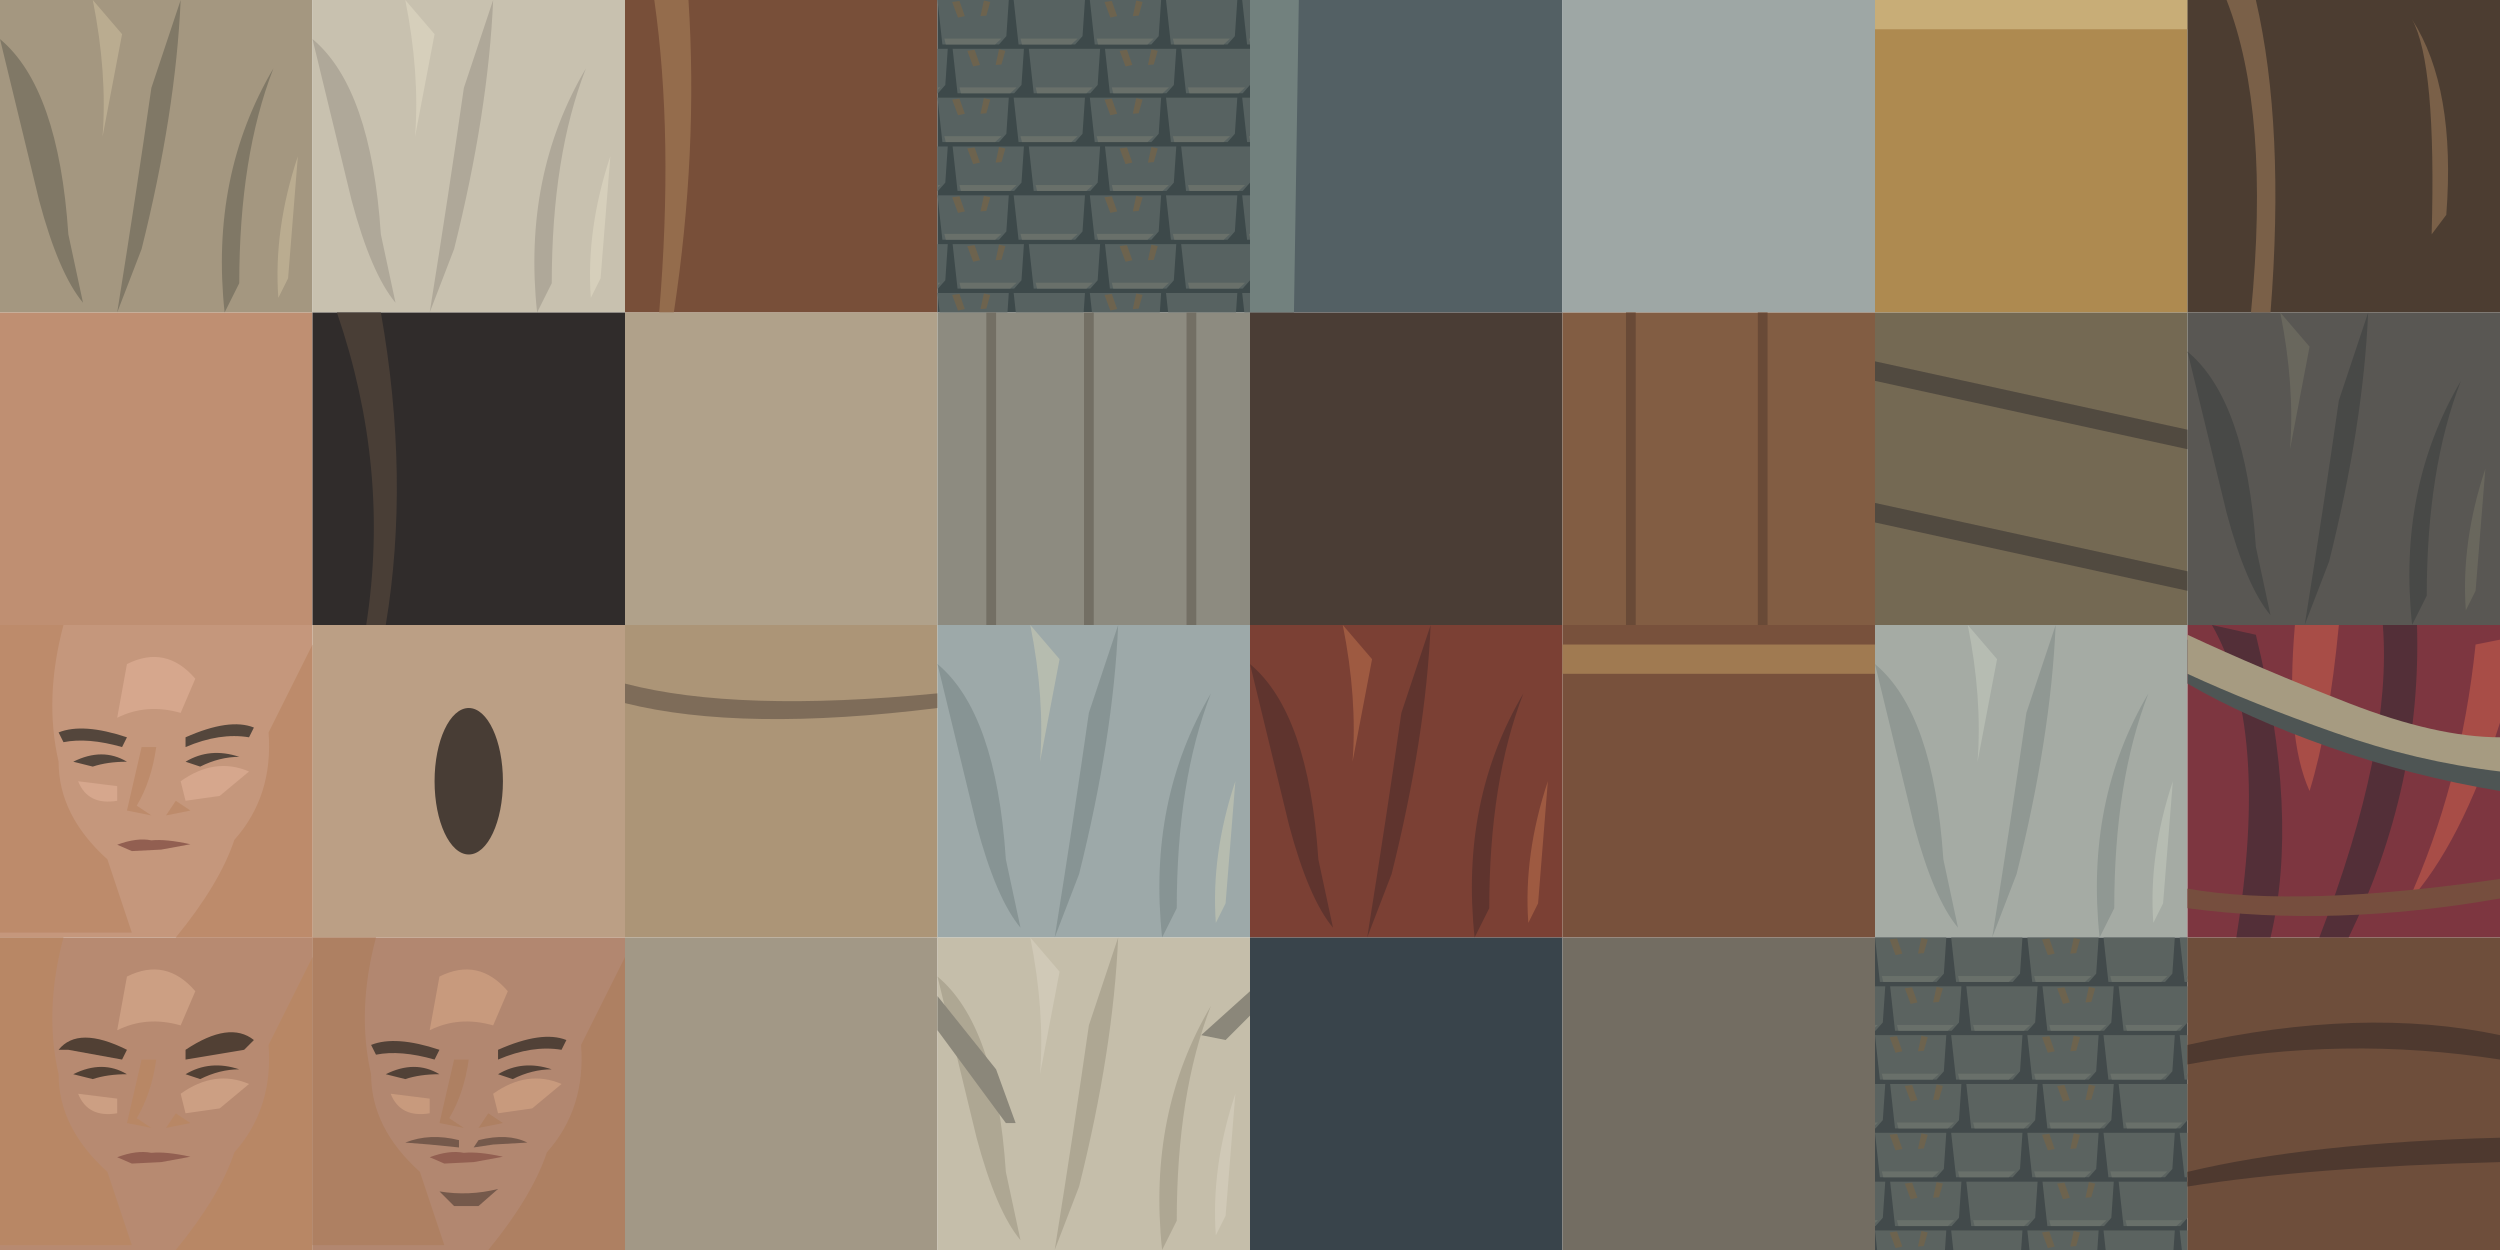
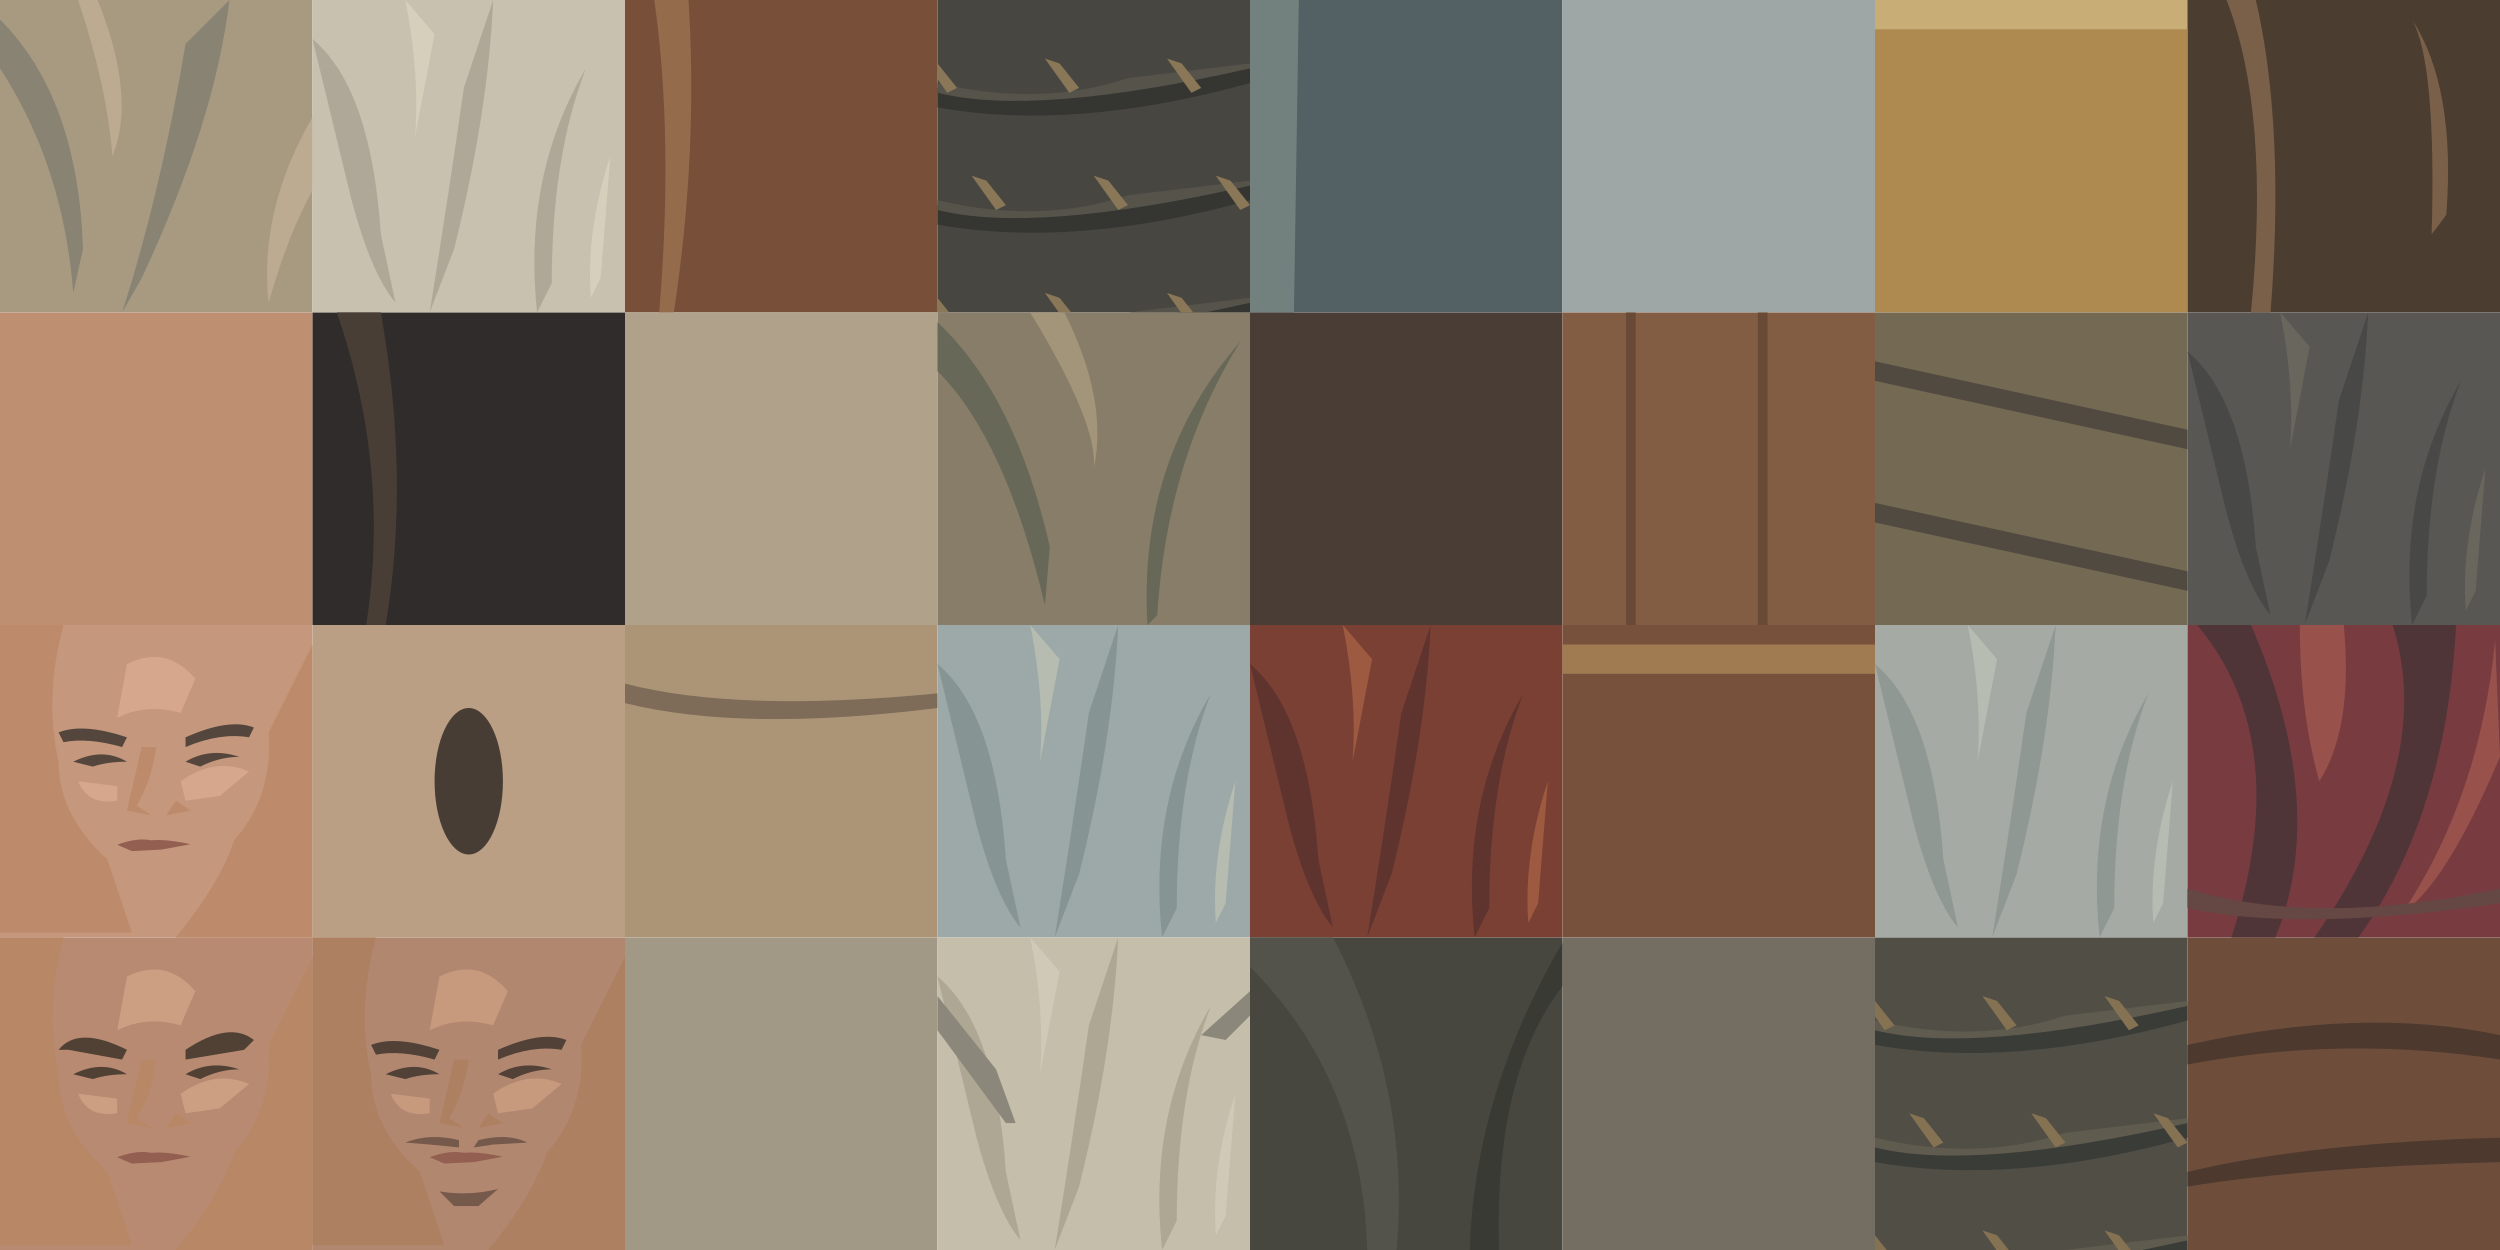
<svg xmlns="http://www.w3.org/2000/svg" width="1024" height="512" viewBox="0 0 512 256">
  <defs>
    <clipPath id="swatch">
      <path d="M0 0H64V64H0Z" />
    </clipPath>
  </defs>
  <g transform="translate(0 0)">
    <g clip-path="url(#swatch)">
-       <path fill="#a49780" d="M0 0H64V64H0Z" />
-       <path fill="#807866" d="M0 8 Q12 18 14 48 L17 62 Q12 56 8 41 Z M37 0 Q36 23 29 51 L24 64 Q28 39 31 18 Z M56 14 Q49 32 49 58 L46 64 Q43 36 56 14 Z" />
-       <path fill="#baac90" d="M19 0 Q22 15 21 28 L25 7 Z M61 32 Q56 47 57 61 L59 57 Z" />
+       <path fill="#a89a80" d="M0 0H64V64H0Z" />
+       <path fill="#898373" d="M0 4Q16 20 17 51L15 60Q13 34 0 14Z M47 0Q44 25 29 57L25 64Q33 39 38 9Z" />
+       <path fill="#bcab90" d="M20 0Q28 20 23 32Q22 18 16 0Z M64 24Q53 43 55 62Q59 48 64 39Z" />
    </g>
  </g>
  <g transform="translate(64 0)">
    <g clip-path="url(#swatch)">
      <path fill="#c8c1af" d="M0 0H64V64H0Z" />
      <path fill="#afa899" d="M0 8 Q12 18 14 48 L17 62 Q12 56 8 41 Z M37 0 Q36 23 29 51 L24 64 Q28 39 31 18 Z M56 14 Q49 32 49 58 L46 64 Q43 36 56 14 Z" />
      <path fill="#d6cfbb" d="M19 0 Q22 15 21 28 L25 7 Z M61 32 Q56 47 57 61 L59 57 Z" />
    </g>
  </g>
  <g transform="translate(128 0)">
    <g clip-path="url(#swatch)">
      <path fill="#784f39" d="M0 0H64V64H0Z" />
      <path fill="#946c4c" d="M6 0 Q10 28 7 64 H10 Q15 31 13 0 Z" />
    </g>
  </g>
  <g transform="translate(192 0)">
    <g clip-path="url(#swatch)">
-       <path fill="#3d494a" d="M0 0H64V64H0Z" />
-       <path fill="#576261" d="M-12.5 -10h14.6l-.5 7.4-1.5 1.7H-11.5z M3.1 -10h14.6l-.5 7.4-1.5 1.7H4.1z M18.7 -10h14.6l-.5 7.4-1.5 1.7H19.7z M34.3 -10h14.6l-.5 7.4-1.5 1.7H35.3z M49.9 -10h14.6l-.5 7.4-1.5 1.7H50.9z M65.5 -10h14.6l-.5 7.4-1.5 1.7H66.5z M81.1 -10h14.6l-.5 7.4-1.5 1.7H82.1z M-15.6 0h14.6l-.5 7.4-1.5 1.7H-14.6z M0.0 0h14.6l-.5 7.4-1.5 1.7H1.0z M15.6 0h14.6l-.5 7.4-1.5 1.7H16.6z M31.2 0h14.6l-.5 7.4-1.5 1.7H32.2z M46.8 0h14.6l-.5 7.4-1.5 1.7H47.8z M62.4 0h14.6l-.5 7.4-1.5 1.7H63.4z M78.0 0h14.6l-.5 7.4-1.5 1.7H79.0z M-12.5 10h14.6l-.5 7.4-1.5 1.7H-11.5z M3.1 10h14.6l-.5 7.4-1.5 1.7H4.1z M18.7 10h14.6l-.5 7.4-1.5 1.7H19.7z M34.3 10h14.6l-.5 7.4-1.5 1.7H35.3z M49.9 10h14.6l-.5 7.4-1.5 1.7H50.9z M65.5 10h14.6l-.5 7.4-1.5 1.7H66.5z M81.1 10h14.6l-.5 7.4-1.5 1.7H82.1z M-15.6 20h14.6l-.5 7.4-1.5 1.7H-14.6z M0.0 20h14.6l-.5 7.4-1.5 1.7H1.0z M15.6 20h14.6l-.5 7.4-1.5 1.7H16.6z M31.2 20h14.6l-.5 7.4-1.5 1.7H32.2z M46.8 20h14.6l-.5 7.4-1.5 1.7H47.8z M62.4 20h14.6l-.5 7.4-1.5 1.7H63.4z M78.0 20h14.6l-.5 7.4-1.5 1.7H79.0z M-12.5 30h14.6l-.5 7.4-1.5 1.7H-11.5z M3.1 30h14.6l-.5 7.4-1.5 1.7H4.1z M18.7 30h14.6l-.5 7.4-1.5 1.7H19.7z M34.3 30h14.6l-.5 7.4-1.5 1.7H35.3z M49.9 30h14.6l-.5 7.4-1.5 1.7H50.9z M65.5 30h14.6l-.5 7.4-1.5 1.7H66.5z M81.1 30h14.6l-.5 7.4-1.5 1.7H82.1z M-15.6 40h14.6l-.5 7.4-1.5 1.7H-14.6z M0.0 40h14.6l-.5 7.4-1.5 1.7H1.0z M15.6 40h14.6l-.5 7.4-1.5 1.7H16.6z M31.2 40h14.6l-.5 7.4-1.5 1.7H32.2z M46.8 40h14.6l-.5 7.4-1.5 1.7H47.8z M62.4 40h14.6l-.5 7.4-1.5 1.7H63.4z M78.0 40h14.6l-.5 7.4-1.5 1.7H79.0z M-12.5 50h14.6l-.5 7.4-1.5 1.7H-11.5z M3.1 50h14.6l-.5 7.4-1.5 1.7H4.1z M18.7 50h14.6l-.5 7.4-1.5 1.7H19.7z M34.3 50h14.6l-.5 7.4-1.5 1.7H35.3z M49.9 50h14.6l-.5 7.4-1.5 1.7H50.9z M65.5 50h14.6l-.5 7.4-1.5 1.7H66.5z M81.1 50h14.6l-.5 7.4-1.5 1.7H82.1z M-15.6 60h14.6l-.5 7.4-1.5 1.7H-14.6z M0.0 60h14.6l-.5 7.4-1.5 1.7H1.0z M15.6 60h14.6l-.5 7.4-1.5 1.7H16.6z M31.2 60h14.6l-.5 7.4-1.5 1.7H32.2z M46.8 60h14.6l-.5 7.4-1.5 1.7H47.8z M62.4 60h14.6l-.5 7.4-1.5 1.7H63.4z M78.0 60h14.6l-.5 7.4-1.5 1.7H79.0z M-12.5 70h14.6l-.5 7.4-1.5 1.7H-11.5z M3.1 70h14.6l-.5 7.4-1.5 1.7H4.1z M18.7 70h14.6l-.5 7.4-1.5 1.7H19.7z M34.3 70h14.6l-.5 7.4-1.5 1.7H35.3z M49.9 70h14.6l-.5 7.4-1.5 1.7H50.9z M65.5 70h14.6l-.5 7.4-1.5 1.7H66.5z M81.1 70h14.6l-.5 7.4-1.5 1.7H82.1z" />
-       <path fill="#69706a" d="M-11.1 -2.1h11.7l-1.3 1.2H-10.8z M4.5 -2.1h11.7l-1.3 1.2H4.8z M20.1 -2.1h11.7l-1.3 1.2H20.4z M35.7 -2.1h11.7l-1.3 1.2H36.0z M51.3 -2.1h11.7l-1.3 1.2H51.6z M66.9 -2.1h11.7l-1.3 1.2H67.2z M82.5 -2.1h11.7l-1.3 1.2H82.8z M-14.2 7.9h11.7l-1.3 1.2H-13.9z M1.4 7.9h11.7l-1.3 1.2H1.7z M17.0 7.9h11.7l-1.3 1.2H17.3z M32.6 7.9h11.7l-1.3 1.2H32.9z M48.2 7.9h11.7l-1.3 1.2H48.5z M63.8 7.9h11.7l-1.3 1.2H64.1z M79.4 7.9h11.7l-1.3 1.2H79.7z M-11.1 17.9h11.7l-1.3 1.2H-10.8z M4.5 17.9h11.7l-1.3 1.2H4.8z M20.1 17.9h11.7l-1.3 1.2H20.4z M35.7 17.9h11.7l-1.3 1.2H36.0z M51.3 17.9h11.7l-1.3 1.2H51.6z M66.9 17.9h11.7l-1.3 1.2H67.2z M82.5 17.9h11.7l-1.3 1.2H82.8z M-14.2 27.9h11.7l-1.3 1.2H-13.9z M1.4 27.9h11.7l-1.3 1.2H1.7z M17.0 27.9h11.7l-1.3 1.2H17.3z M32.6 27.9h11.7l-1.3 1.2H32.9z M48.2 27.9h11.7l-1.3 1.2H48.5z M63.8 27.9h11.7l-1.3 1.2H64.1z M79.4 27.9h11.7l-1.3 1.2H79.7z M-11.1 37.9h11.7l-1.3 1.2H-10.8z M4.5 37.9h11.7l-1.3 1.2H4.8z M20.1 37.9h11.7l-1.3 1.2H20.4z M35.7 37.9h11.7l-1.3 1.2H36.0z M51.3 37.9h11.7l-1.3 1.2H51.6z M66.9 37.9h11.7l-1.3 1.2H67.2z M82.5 37.9h11.7l-1.3 1.2H82.8z M-14.2 47.9h11.7l-1.3 1.2H-13.9z M1.4 47.9h11.7l-1.3 1.2H1.7z M17.0 47.9h11.7l-1.3 1.2H17.3z M32.6 47.9h11.7l-1.3 1.2H32.9z M48.2 47.9h11.7l-1.3 1.2H48.5z M63.8 47.9h11.7l-1.3 1.2H64.1z M79.4 47.9h11.7l-1.3 1.2H79.7z M-11.1 57.9h11.7l-1.3 1.2H-10.8z M4.5 57.9h11.7l-1.3 1.2H4.8z M20.1 57.9h11.7l-1.3 1.2H20.4z M35.7 57.9h11.7l-1.3 1.2H36.0z M51.3 57.9h11.7l-1.3 1.2H51.6z M66.9 57.9h11.7l-1.3 1.2H67.2z M82.5 57.9h11.7l-1.3 1.2H82.8z M-14.2 67.9h11.7l-1.3 1.2H-13.9z M1.4 67.9h11.7l-1.3 1.2H1.7z M17.0 67.9h11.7l-1.3 1.2H17.3z M32.6 67.9h11.7l-1.3 1.2H32.9z M48.2 67.9h11.7l-1.3 1.2H48.5z M63.8 67.9h11.7l-1.3 1.2H64.1z M79.4 67.9h11.7l-1.3 1.2H79.7z M-11.1 77.9h11.7l-1.3 1.2H-10.8z M4.5 77.9h11.7l-1.3 1.2H4.8z M20.1 77.9h11.7l-1.3 1.2H20.4z M35.7 77.9h11.7l-1.3 1.2H36.0z M51.3 77.9h11.7l-1.3 1.2H51.6z M66.9 77.9h11.7l-1.3 1.2H67.2z M82.5 77.9h11.7l-1.3 1.2H82.8z" />
-       <path fill="#6d634e" d="M6.1 -9.6l1.5-.2 1.1 3.1-1.4.3z M12.6 -9.9l1.3.3-.8 2.8-1.2.1z M37.3 -9.6l1.5-.2 1.1 3.1-1.4.3z M43.8 -9.9l1.3.3-.8 2.8-1.2.1z M68.5 -9.6l1.5-.2 1.1 3.1-1.4.3z M75.0 -9.9l1.3.3-.8 2.8-1.2.1z M3.0 0.4l1.5-.2 1.1 3.1-1.4.3z M9.5 0.1l1.3.3-.8 2.8-1.2.1z M34.2 0.4l1.5-.2 1.1 3.1-1.4.3z M40.7 0.1l1.3.3-.8 2.8-1.2.1z M65.4 0.4l1.5-.2 1.1 3.1-1.4.3z M71.9 0.1l1.3.3-.8 2.8-1.2.1z M6.1 10.4l1.5-.2 1.1 3.1-1.4.3z M12.6 10.1l1.3.3-.8 2.8-1.2.1z M37.3 10.4l1.5-.2 1.1 3.1-1.4.3z M43.8 10.1l1.3.3-.8 2.8-1.2.1z M68.5 10.4l1.5-.2 1.1 3.1-1.4.3z M75.0 10.1l1.3.3-.8 2.8-1.2.1z M3.0 20.4l1.5-.2 1.1 3.1-1.4.3z M9.5 20.1l1.3.3-.8 2.8-1.2.1z M34.2 20.4l1.5-.2 1.1 3.1-1.4.3z M40.7 20.1l1.3.3-.8 2.8-1.2.1z M65.4 20.4l1.5-.2 1.1 3.1-1.4.3z M71.9 20.1l1.3.3-.8 2.8-1.2.1z M6.1 30.4l1.5-.2 1.1 3.1-1.4.3z M12.6 30.1l1.3.3-.8 2.8-1.2.1z M37.3 30.4l1.5-.2 1.1 3.1-1.4.3z M43.8 30.1l1.3.3-.8 2.8-1.2.1z M68.5 30.4l1.5-.2 1.1 3.1-1.4.3z M75.0 30.1l1.3.3-.8 2.8-1.2.1z M3.0 40.4l1.5-.2 1.1 3.1-1.4.3z M9.5 40.1l1.3.3-.8 2.8-1.2.1z M34.2 40.4l1.5-.2 1.1 3.1-1.4.3z M40.7 40.1l1.3.3-.8 2.8-1.2.1z M65.4 40.4l1.5-.2 1.1 3.1-1.4.3z M71.9 40.1l1.3.3-.8 2.8-1.2.1z M6.1 50.4l1.5-.2 1.1 3.1-1.4.3z M12.6 50.1l1.3.3-.8 2.8-1.2.1z M37.3 50.4l1.5-.2 1.1 3.1-1.4.3z M43.8 50.1l1.3.3-.8 2.8-1.2.1z M68.5 50.4l1.5-.2 1.1 3.1-1.4.3z M75.0 50.1l1.3.3-.8 2.8-1.2.1z M3.0 60.4l1.5-.2 1.1 3.1-1.4.3z M9.5 60.1l1.3.3-.8 2.8-1.2.1z M34.2 60.4l1.5-.2 1.1 3.1-1.4.3z M40.7 60.1l1.3.3-.8 2.8-1.2.1z M65.4 60.4l1.5-.2 1.1 3.1-1.4.3z M71.9 60.1l1.3.3-.8 2.8-1.2.1z M6.1 70.4l1.5-.2 1.1 3.1-1.4.3z M12.6 70.1l1.3.3-.8 2.8-1.2.1z M37.3 70.4l1.5-.2 1.1 3.1-1.4.3z M43.8 70.1l1.3.3-.8 2.8-1.2.1z M68.5 70.4l1.5-.2 1.1 3.1-1.4.3z M75.0 70.1l1.3.3-.8 2.8-1.2.1z" />
+       <path fill="#484641" d="M0 0H64V64H0Z" />
+       <path fill="#353531" d="M0 18Q22 23 41 17L64 14V17Q28 27 0 22Z M0 42Q22 47 41 41L64 38V41Q28 51 0 46Z M0 66Q22 71 41 65L64 62V65Q28 75 0 70Z " />
+       <path fill="#56534a" d="M0 17Q21 22 39 16L64 13V14Q20 24 0 19Z M0 41Q21 46 39 40L64 37V38Q20 48 0 43Z M0 65Q21 70 39 64L64 61V62Q20 72 0 67Z " />
+       <path fill="#8a7758" d="M-3 12l3 1 4 5-2 1z M22 12l3 1 4 5-2 1z M47 12l3 1 4 5-2 1z M7 36l3 1 4 5-2 1z M32 36l3 1 4 5-2 1z M57 36l3 1 4 5-2 1z M-3 60l3 1 4 5-2 1z M22 60l3 1 4 5-2 1z M47 60l3 1 4 5-2 1z " />
    </g>
  </g>
  <g transform="translate(256 0)">
    <g clip-path="url(#swatch)">
      <path fill="#536064" d="M0 0H64V64H0Z" />
      <path fill="#72817e" d="M0 0 H10 L9 64 H0 Z" />
    </g>
  </g>
  <g transform="translate(320 0)">
    <g clip-path="url(#swatch)">
      <path fill="#9ea7a5" d="M0 0H64V64H0Z" />
    </g>
  </g>
  <g transform="translate(384 0)">
    <g clip-path="url(#swatch)">
      <path fill="#ae8a50" d="M0 0H64V64H0Z" />
      <path fill="#c8ad77" d="M0 0 H64 V6 H0 Z" />
    </g>
  </g>
  <g transform="translate(448 0)">
    <g clip-path="url(#swatch)">
      <path fill="#4c3d31" d="M0 0H64V64H0Z" />
      <path fill="#7a6048" d="M8 0 Q17 23 13 64 H17 Q20 26 14 0 Z M46 4 Q51 13 50 48 L53 44 Q55 18 46 4 Z" />
    </g>
  </g>
  <g transform="translate(0 64)">
    <g clip-path="url(#swatch)">
      <path fill="#bf8f72" d="M0 0H64V64H0Z" />
    </g>
  </g>
  <g transform="translate(64 64)">
    <g clip-path="url(#swatch)">
      <path fill="#302c2b" d="M0 0H64V64H0Z" />
      <path fill="#493e36" d="M5 0 Q16 32 11 64 H15 Q20 34 14 0 Z" />
    </g>
  </g>
  <g transform="translate(128 64)">
    <g clip-path="url(#swatch)">
      <path fill="#b0a18a" d="M0 0H64V64H0Z" />
    </g>
  </g>
  <g transform="translate(192 64)">
    <g clip-path="url(#swatch)">
-       <path fill="#8d8b80" d="M0 0H64V64H0Z" />
-       <path fill="#736f64" d="M10 0 H12 V64 H10 Z M30 0 H32 V64 H30 Z M51 0 H53 V64 H51 Z" />
+       <path fill="#877d68" d="M0 0H64V64H0Z" />
+       <path fill="#686859" d="M0 2Q16 17 23 48L22 60Q14 26 0 12Z M62 6Q47 30 45 62L43 64Q41 30 62 6Z" />
+       <path fill="#a39579" d="M26 0Q35 18 32 32Q33 23 19 0Z" />
    </g>
  </g>
  <g transform="translate(256 64)">
    <g clip-path="url(#swatch)">
      <path fill="#4a3d35" d="M0 0H64V64H0Z" />
    </g>
  </g>
  <g transform="translate(320 64)">
    <g clip-path="url(#swatch)">
      <path fill="#825d43" d="M0 0H64V64H0Z" />
      <path fill="#694a37" d="M13 0 H15 V64 H13 Z M40 0 H42 V64 H40 Z" />
    </g>
  </g>
  <g transform="translate(384 64)">
    <g clip-path="url(#swatch)">
      <path fill="#746953" d="M0 0H64V64H0Z" />
      <path fill="#514a40" d="M0 10 L64 24 V28 L0 14 Z M0 39 L64 53 V57 L0 43 Z" />
    </g>
  </g>
  <g transform="translate(448 64)">
    <g clip-path="url(#swatch)">
      <path fill="#595753" d="M0 0H64V64H0Z" />
      <path fill="#484947" d="M0 8 Q12 18 14 48 L17 62 Q12 56 8 41 Z M37 0 Q36 23 29 51 L24 64 Q28 39 31 18 Z M56 14 Q49 32 49 58 L46 64 Q43 36 56 14 Z" />
      <path fill="#69675d" d="M19 0 Q22 15 21 28 L25 7 Z M61 32 Q56 47 57 61 L59 57 Z" />
    </g>
  </g>
  <g transform="translate(0 128)">
    <g clip-path="url(#swatch)">
      <path fill="#c5977c" d="M0 0H64V64H0Z" />
      <path fill="#bd8b6b" d="M0 0 H13 Q9 15 12 28 Q12 39 22 48 L27 63 H0 Z M64 4 V64 H36 Q45 53 48 44 Q56 35 55 22 Z" />
      <path fill="#d6a78d" d="M26 8 Q34 4 40 11 L37 18 Q30 16 24 19 Z M37 32 Q44 27 51 30 L45 35 L38 36 Z M16 32 L24 33 L24 36 Q18 37 16 32 Z" />
      <path fill="#54463c" d="M12 22 Q17 20 26 23 L25 25 Q18 23 13 24 Z M38 23 Q47 19 52 21 L51 23 Q45 22 38 25 Z" />
      <path fill="#bd8b6b" d="M29 25 L32 25 Q31 32 28 37 L31 39 L26 38 Z M36 36 L39 38 L34 39 Z" />
      <path fill="#54463c" d="M15 28 Q21 25 26 28 Q22 28 19 29 Z M38 28 Q43 25 49 27 Q45 27 41 29 Z" />
      <path fill="#925f51" d="M24 45 Q28 43.5 31 44.1 Q34 43.8 39 44.9 L33 46 L27 46.3 Z" />
    </g>
  </g>
  <g transform="translate(64 128)">
    <g clip-path="url(#swatch)">
      <path fill="#bb9f85" d="M0 0H64V64H0Z" />
      <ellipse cx="32" cy="32" rx="7" ry="15" fill="#483d35" />
    </g>
  </g>
  <g transform="translate(128 128)">
    <g clip-path="url(#swatch)">
      <path fill="#ac9577" d="M0 0H64V64H0Z" />
      <path fill="#7e6c59" d="M0 12 Q23 18 64 14 V17 Q24 22 0 16 Z" />
    </g>
  </g>
  <g transform="translate(192 128)">
    <g clip-path="url(#swatch)">
      <path fill="#9da9a9" d="M0 0H64V64H0Z" />
      <path fill="#879494" d="M0 8 Q12 18 14 48 L17 62 Q12 56 8 41 Z M37 0 Q36 23 29 51 L24 64 Q28 39 31 18 Z M56 14 Q49 32 49 58 L46 64 Q43 36 56 14 Z" />
      <path fill="#b6bcaf" d="M19 0 Q22 15 21 28 L25 7 Z M61 32 Q56 47 57 61 L59 57 Z" />
    </g>
  </g>
  <g transform="translate(256 128)">
    <g clip-path="url(#swatch)">
      <path fill="#7b4034" d="M0 0H64V64H0Z" />
      <path fill="#5f342e" d="M0 8 Q12 18 14 48 L17 62 Q12 56 8 41 Z M37 0 Q36 23 29 51 L24 64 Q28 39 31 18 Z M56 14 Q49 32 49 58 L46 64 Q43 36 56 14 Z" />
      <path fill="#9e5a41" d="M19 0 Q22 15 21 28 L25 7 Z M61 32 Q56 47 57 61 L59 57 Z" />
    </g>
  </g>
  <g transform="translate(320 128)">
    <g clip-path="url(#swatch)">
      <path fill="#78513c" d="M0 0H64V64H0Z" />
      <path fill="#a07a51" d="M0 4 H64 V10 H0 Z" />
    </g>
  </g>
  <g transform="translate(384 128)">
    <g clip-path="url(#swatch)">
      <path fill="#a5aba4" d="M0 0H64V64H0Z" />
      <path fill="#909893" d="M0 8 Q12 18 14 48 L17 62 Q12 56 8 41 Z M37 0 Q36 23 29 51 L24 64 Q28 39 31 18 Z M56 14 Q49 32 49 58 L46 64 Q43 36 56 14 Z" />
      <path fill="#b6bcb2" d="M19 0 Q22 15 21 28 L25 7 Z M61 32 Q56 47 57 61 L59 57 Z" />
    </g>
  </g>
  <g transform="translate(448 128)">
    <g clip-path="url(#swatch)">
-       <path fill="#7d3640" d="M0 0H64V64H0Z" />
-       <path fill="#532f38" d="M5 0Q17 21 10 64H17Q23 39 14 2Z M40 0Q42 25 27 64H33Q48 33 47 0Z" />
-       <path fill="#a84d47" d="M22 0Q20 23 25 34Q29 21 31 0Z M59 4Q56 33 45 57Q56 45 64 20V3Z" />
-       <path fill="#4e5554" d="M0 3Q15 10 33 17T64 24V34Q46 31 29 25T0 12Z" />
-       <path fill="#a69b81" d="M0 2Q15 9 33 16T64 23V30Q47 28 30 22T0 10Z" />
-       <path fill="#764e3e" d="M0 54Q23 58 64 52V56Q30 62 0 58Z" />
+       <path fill="#773b40" d="M0 0H64V64H0Z" />
+       <path fill="#4f3438" d="M2 0Q22 24 9 64H18Q29 37 13 0Z M42 0Q51 28 26 64H35Q53 39 55 0Z" />
+       <path fill="#98514b" d="M23 0Q23 18 27 32Q34 21 32 0Z M63 3Q60 35 44 59Q53 53 64 27Z" />
+       <path fill="#654843" d="M0 54Q26 62 64 54V57Q23 63 0 58Z" />
    </g>
  </g>
  <g transform="translate(0 192)">
    <g clip-path="url(#swatch)">
      <path fill="#b78a71" d="M0 0H64V64H0Z" />
      <path fill="#b88765" d="M0 0 H13 Q9 15 12 28 Q12 39 22 48 L27 63 H0 Z M64 4 V64 H36 Q45 53 48 44 Q56 35 55 22 Z" />
      <path fill="#cc9f83" d="M26 8 Q34 4 40 11 L37 18 Q30 16 24 19 Z M37 32 Q44 27 51 30 L45 35 L38 36 Z M16 32 L24 33 L24 36 Q18 37 16 32 Z" />
      <path fill="#514034" d="M12 23 Q16 18 26 23 L25 25 L14 23 Z M38 23 Q47 17 52 21 L50 23 L38 25 Z" />
      <path fill="#b88765" d="M29 25 L32 25 Q31 32 28 37 L31 39 L26 38 Z M36 36 L39 38 L34 39 Z" />
      <path fill="#514034" d="M15 28 Q21 25 26 28 Q22 28 19 29 Z M38 28 Q43 25 49 27 Q45 27 41 29 Z" />
      <path fill="#925f51" d="M24 45 Q28 43.5 31 44.1 Q34 43.8 39 44.9 L33 46 L27 46.3 Z" />
    </g>
  </g>
  <g transform="translate(64 192)">
    <g clip-path="url(#swatch)">
      <path fill="#b28770" d="M0 0H64V64H0Z" />
      <path fill="#ae8062" d="M0 0 H13 Q9 15 12 28 Q12 39 22 48 L27 63 H0 Z M64 4 V64 H36 Q45 53 48 44 Q56 35 55 22 Z" />
      <path fill="#c89a7d" d="M26 8 Q34 4 40 11 L37 18 Q30 16 24 19 Z M37 32 Q44 27 51 30 L45 35 L38 36 Z M16 32 L24 33 L24 36 Q18 37 16 32 Z" />
      <path fill="#514137" d="M12 22 Q17 20 26 23 L25 25 Q18 23 13 24 Z M38 23 Q47 19 52 21 L51 23 Q45 22 38 25 Z" />
      <path fill="#ae8062" d="M29 25 L32 25 Q31 32 28 37 L31 39 L26 38 Z M36 36 L39 38 L34 39 Z" />
      <path fill="#514137" d="M15 28 Q21 25 26 28 Q22 28 19 29 Z M38 28 Q43 25 49 27 Q45 27 41 29 Z" />
      <path fill="#925f51" d="M24 45 Q28 43.5 31 44.1 Q34 43.8 39 44.9 L33 46 L27 46.3 Z" />
      <path fill="#75594b" d="M19 42 Q24 40 30 41.5 L30 43 L24 42.4 Z M34 41.5 Q40 40 44 42 L37 42.4 L33 43 Z M26 52 Q32 53 38 51.5 L34 55 L29 55 Z" />
    </g>
  </g>
  <g transform="translate(128 192)">
    <g clip-path="url(#swatch)">
      <path fill="#a29886" d="M0 0H64V64H0Z" />
    </g>
  </g>
  <g transform="translate(192 192)">
    <g clip-path="url(#swatch)">
      <path fill="#c5beaa" d="M0 0H64V64H0Z" />
      <path fill="#aea793" d="M0 8 Q12 18 14 48 L17 62 Q12 56 8 41 Z M37 0 Q36 23 29 51 L24 64 Q28 39 31 18 Z M56 14 Q49 32 49 58 L46 64 Q43 36 56 14 Z" />
      <path fill="#d0c9b7" d="M19 0 Q22 15 21 28 L25 7 Z M61 32 Q56 47 57 61 L59 57 Z" />
      <path fill="#8b877a" d="M0 12 L12 27 L16 38 L14 38 L0 19 Z M64 11 L54 20 L59 21 L64 16 Z" />
    </g>
  </g>
  <g transform="translate(256 192)">
    <g clip-path="url(#swatch)">
-       <path fill="#39444b" d="M0 0H64V64H0Z" />
+       <path fill="#474740" d="M0 0H64V64H0Z" />
+       <path fill="#53534b" d="M0 0H17Q33 31 30 64H24Q23 29 0 6Z" />
+       <path fill="#393a34" d="M64 1Q46 32 45 64H51Q50 28 64 10Z" />
    </g>
  </g>
  <g transform="translate(320 192)">
    <g clip-path="url(#swatch)">
      <path fill="#736d62" d="M0 0H64V64H0Z" />
    </g>
  </g>
  <g transform="translate(384 192)">
    <g clip-path="url(#swatch)">
-       <path fill="#424a4b" d="M0 0H64V64H0Z" />
-       <path fill="#5b6360" d="M-12.5 -10h14.6l-.5 7.4-1.5 1.7H-11.5z M3.1 -10h14.6l-.5 7.4-1.5 1.7H4.1z M18.7 -10h14.6l-.5 7.4-1.5 1.7H19.7z M34.3 -10h14.6l-.5 7.4-1.5 1.7H35.3z M49.9 -10h14.6l-.5 7.4-1.5 1.7H50.9z M65.5 -10h14.6l-.5 7.4-1.5 1.7H66.5z M81.1 -10h14.6l-.5 7.4-1.5 1.7H82.1z M-15.6 0h14.6l-.5 7.4-1.5 1.7H-14.6z M0.0 0h14.6l-.5 7.4-1.5 1.7H1.0z M15.6 0h14.6l-.5 7.4-1.5 1.7H16.6z M31.2 0h14.6l-.5 7.4-1.5 1.7H32.2z M46.8 0h14.6l-.5 7.4-1.5 1.7H47.8z M62.4 0h14.6l-.5 7.4-1.5 1.7H63.4z M78.0 0h14.6l-.5 7.4-1.5 1.7H79.0z M-12.5 10h14.6l-.5 7.4-1.5 1.7H-11.5z M3.1 10h14.6l-.5 7.4-1.5 1.7H4.1z M18.7 10h14.6l-.5 7.4-1.5 1.7H19.7z M34.3 10h14.6l-.5 7.4-1.5 1.7H35.3z M49.9 10h14.6l-.5 7.4-1.5 1.7H50.9z M65.5 10h14.6l-.5 7.4-1.5 1.7H66.5z M81.1 10h14.6l-.5 7.4-1.5 1.7H82.1z M-15.6 20h14.6l-.5 7.4-1.5 1.7H-14.6z M0.0 20h14.6l-.5 7.4-1.5 1.7H1.0z M15.6 20h14.6l-.5 7.4-1.5 1.7H16.6z M31.2 20h14.6l-.5 7.4-1.5 1.7H32.2z M46.8 20h14.6l-.5 7.4-1.5 1.7H47.8z M62.4 20h14.6l-.5 7.4-1.5 1.7H63.4z M78.0 20h14.6l-.5 7.4-1.5 1.7H79.0z M-12.5 30h14.6l-.5 7.4-1.5 1.7H-11.5z M3.1 30h14.6l-.5 7.4-1.5 1.7H4.1z M18.7 30h14.6l-.5 7.4-1.5 1.7H19.7z M34.3 30h14.6l-.5 7.4-1.5 1.7H35.3z M49.9 30h14.6l-.5 7.4-1.5 1.7H50.9z M65.5 30h14.6l-.5 7.4-1.5 1.7H66.5z M81.1 30h14.6l-.5 7.4-1.5 1.7H82.1z M-15.6 40h14.6l-.5 7.4-1.5 1.7H-14.6z M0.0 40h14.6l-.5 7.4-1.5 1.7H1.0z M15.6 40h14.6l-.5 7.4-1.5 1.7H16.6z M31.2 40h14.6l-.5 7.4-1.5 1.7H32.2z M46.8 40h14.6l-.5 7.4-1.5 1.7H47.8z M62.4 40h14.6l-.5 7.4-1.5 1.7H63.4z M78.0 40h14.6l-.5 7.4-1.5 1.7H79.0z M-12.5 50h14.6l-.5 7.4-1.5 1.7H-11.5z M3.1 50h14.6l-.5 7.4-1.5 1.7H4.1z M18.7 50h14.6l-.5 7.4-1.5 1.7H19.7z M34.3 50h14.6l-.5 7.4-1.5 1.7H35.3z M49.9 50h14.6l-.5 7.4-1.5 1.7H50.9z M65.5 50h14.6l-.5 7.4-1.5 1.7H66.5z M81.1 50h14.6l-.5 7.4-1.5 1.7H82.1z M-15.6 60h14.6l-.5 7.4-1.5 1.7H-14.6z M0.0 60h14.6l-.5 7.4-1.5 1.7H1.0z M15.6 60h14.6l-.5 7.4-1.5 1.7H16.6z M31.2 60h14.6l-.5 7.4-1.5 1.7H32.2z M46.8 60h14.6l-.5 7.4-1.5 1.7H47.8z M62.4 60h14.6l-.5 7.4-1.5 1.7H63.4z M78.0 60h14.6l-.5 7.4-1.5 1.7H79.0z M-12.5 70h14.6l-.5 7.4-1.5 1.7H-11.5z M3.1 70h14.6l-.5 7.4-1.5 1.7H4.1z M18.7 70h14.6l-.5 7.4-1.5 1.7H19.7z M34.3 70h14.6l-.5 7.4-1.5 1.7H35.3z M49.9 70h14.6l-.5 7.4-1.5 1.7H50.9z M65.5 70h14.6l-.5 7.4-1.5 1.7H66.5z M81.1 70h14.6l-.5 7.4-1.5 1.7H82.1z" />
-       <path fill="#69706a" d="M-11.1 -2.1h11.7l-1.3 1.2H-10.8z M4.5 -2.1h11.7l-1.3 1.2H4.8z M20.1 -2.1h11.7l-1.3 1.2H20.4z M35.7 -2.1h11.7l-1.3 1.2H36.0z M51.3 -2.1h11.7l-1.3 1.2H51.6z M66.9 -2.1h11.7l-1.3 1.2H67.2z M82.5 -2.1h11.7l-1.3 1.2H82.8z M-14.2 7.9h11.7l-1.3 1.2H-13.9z M1.4 7.9h11.7l-1.3 1.2H1.7z M17.0 7.9h11.7l-1.3 1.2H17.3z M32.6 7.9h11.7l-1.3 1.2H32.9z M48.2 7.9h11.7l-1.3 1.2H48.5z M63.8 7.9h11.7l-1.3 1.2H64.1z M79.4 7.9h11.7l-1.3 1.2H79.7z M-11.1 17.9h11.7l-1.3 1.2H-10.8z M4.5 17.9h11.7l-1.3 1.2H4.8z M20.1 17.9h11.7l-1.3 1.2H20.4z M35.7 17.9h11.7l-1.3 1.2H36.0z M51.3 17.9h11.7l-1.3 1.2H51.6z M66.9 17.9h11.7l-1.3 1.2H67.2z M82.5 17.9h11.7l-1.3 1.2H82.8z M-14.2 27.9h11.7l-1.3 1.2H-13.9z M1.4 27.9h11.7l-1.3 1.2H1.7z M17.0 27.9h11.7l-1.3 1.2H17.3z M32.6 27.9h11.7l-1.3 1.2H32.9z M48.2 27.9h11.7l-1.3 1.2H48.5z M63.8 27.9h11.7l-1.3 1.2H64.1z M79.4 27.9h11.7l-1.3 1.2H79.7z M-11.1 37.9h11.7l-1.3 1.2H-10.8z M4.5 37.9h11.7l-1.3 1.2H4.8z M20.1 37.9h11.7l-1.3 1.2H20.4z M35.7 37.9h11.7l-1.3 1.2H36.0z M51.3 37.9h11.7l-1.3 1.2H51.6z M66.9 37.9h11.7l-1.3 1.2H67.2z M82.5 37.9h11.7l-1.3 1.2H82.8z M-14.2 47.9h11.7l-1.3 1.2H-13.9z M1.4 47.9h11.7l-1.3 1.2H1.7z M17.0 47.9h11.7l-1.3 1.2H17.3z M32.6 47.9h11.7l-1.3 1.2H32.9z M48.2 47.9h11.7l-1.3 1.2H48.5z M63.8 47.9h11.7l-1.3 1.2H64.1z M79.4 47.9h11.7l-1.3 1.2H79.7z M-11.1 57.9h11.7l-1.3 1.2H-10.8z M4.5 57.9h11.7l-1.3 1.2H4.8z M20.1 57.9h11.7l-1.3 1.2H20.4z M35.7 57.9h11.7l-1.3 1.2H36.0z M51.3 57.9h11.7l-1.3 1.2H51.6z M66.9 57.9h11.7l-1.3 1.2H67.2z M82.5 57.9h11.7l-1.3 1.2H82.8z M-14.2 67.9h11.7l-1.3 1.2H-13.9z M1.4 67.9h11.7l-1.3 1.2H1.7z M17.0 67.9h11.7l-1.3 1.2H17.3z M32.6 67.9h11.7l-1.3 1.2H32.9z M48.2 67.9h11.7l-1.3 1.2H48.5z M63.8 67.9h11.7l-1.3 1.2H64.1z M79.4 67.9h11.7l-1.3 1.2H79.7z M-11.1 77.9h11.7l-1.3 1.2H-10.8z M4.5 77.9h11.7l-1.3 1.2H4.8z M20.1 77.9h11.7l-1.3 1.2H20.4z M35.7 77.9h11.7l-1.3 1.2H36.0z M51.3 77.9h11.7l-1.3 1.2H51.6z M66.9 77.9h11.7l-1.3 1.2H67.2z M82.5 77.9h11.7l-1.3 1.2H82.8z" />
-       <path fill="#6d634e" d="M6.1 -9.6l1.5-.2 1.1 3.1-1.4.3z M12.6 -9.9l1.3.3-.8 2.8-1.2.1z M37.3 -9.6l1.5-.2 1.1 3.1-1.4.3z M43.8 -9.9l1.3.3-.8 2.8-1.2.1z M68.5 -9.6l1.5-.2 1.1 3.1-1.4.3z M75.0 -9.9l1.3.3-.8 2.8-1.2.1z M3.0 0.4l1.5-.2 1.1 3.1-1.4.3z M9.5 0.1l1.3.3-.8 2.8-1.2.1z M34.2 0.4l1.5-.2 1.1 3.1-1.4.3z M40.7 0.1l1.3.3-.8 2.8-1.2.1z M65.4 0.4l1.5-.2 1.1 3.1-1.4.3z M71.9 0.1l1.3.3-.8 2.8-1.2.1z M6.1 10.4l1.5-.2 1.1 3.1-1.4.3z M12.6 10.1l1.3.3-.8 2.8-1.2.1z M37.3 10.4l1.5-.2 1.1 3.1-1.4.3z M43.8 10.1l1.3.3-.8 2.8-1.2.1z M68.5 10.4l1.5-.2 1.1 3.1-1.4.3z M75.0 10.1l1.3.3-.8 2.8-1.2.1z M3.0 20.4l1.5-.2 1.1 3.1-1.4.3z M9.5 20.1l1.3.3-.8 2.8-1.2.1z M34.2 20.4l1.5-.2 1.1 3.1-1.4.3z M40.7 20.1l1.3.3-.8 2.8-1.2.1z M65.4 20.4l1.5-.2 1.1 3.1-1.4.3z M71.9 20.1l1.3.3-.8 2.8-1.2.1z M6.1 30.4l1.5-.2 1.1 3.1-1.4.3z M12.6 30.1l1.3.3-.8 2.8-1.2.1z M37.3 30.4l1.5-.2 1.1 3.1-1.4.3z M43.8 30.1l1.3.3-.8 2.8-1.2.1z M68.5 30.4l1.5-.2 1.1 3.1-1.4.3z M75.0 30.1l1.3.3-.8 2.8-1.2.1z M3.0 40.4l1.5-.2 1.1 3.1-1.4.3z M9.5 40.1l1.3.3-.8 2.8-1.2.1z M34.2 40.4l1.5-.2 1.1 3.1-1.4.3z M40.7 40.1l1.3.3-.8 2.8-1.2.1z M65.4 40.4l1.5-.2 1.1 3.1-1.4.3z M71.9 40.1l1.3.3-.8 2.8-1.2.1z M6.1 50.4l1.5-.2 1.1 3.1-1.4.3z M12.6 50.1l1.3.3-.8 2.8-1.2.1z M37.3 50.4l1.5-.2 1.1 3.1-1.4.3z M43.8 50.1l1.3.3-.8 2.8-1.2.1z M68.5 50.4l1.5-.2 1.1 3.1-1.4.3z M75.0 50.1l1.3.3-.8 2.8-1.2.1z M3.0 60.4l1.5-.2 1.1 3.1-1.4.3z M9.5 60.1l1.3.3-.8 2.8-1.2.1z M34.2 60.4l1.5-.2 1.1 3.1-1.4.3z M40.7 60.1l1.3.3-.8 2.8-1.2.1z M65.4 60.4l1.5-.2 1.1 3.1-1.4.3z M71.9 60.1l1.3.3-.8 2.8-1.2.1z M6.1 70.4l1.5-.2 1.1 3.1-1.4.3z M12.6 70.1l1.3.3-.8 2.8-1.2.1z M37.3 70.4l1.5-.2 1.1 3.1-1.4.3z M43.8 70.1l1.3.3-.8 2.8-1.2.1z M68.5 70.4l1.5-.2 1.1 3.1-1.4.3z M75.0 70.1l1.3.3-.8 2.8-1.2.1z" />
+       <path fill="#514e45" d="M0 0H64V64H0Z" />
+       <path fill="#3a3c37" d="M0 18Q22 23 41 17L64 14V17Q28 27 0 22Z M0 42Q22 47 41 41L64 38V41Q28 51 0 46Z M0 66Q22 71 41 65L64 62V65Q28 75 0 70Z " />
+       <path fill="#605b4f" d="M0 17Q21 22 39 16L64 13V14Q20 24 0 19Z M0 41Q21 46 39 40L64 37V38Q20 48 0 43Z M0 65Q21 70 39 64L64 61V62Q20 72 0 67Z " />
+       <path fill="#857253" d="M-3 12l3 1 4 5-2 1z M22 12l3 1 4 5-2 1z M47 12l3 1 4 5-2 1z M7 36l3 1 4 5-2 1z M32 36l3 1 4 5-2 1z M57 36l3 1 4 5-2 1z M-3 60l3 1 4 5-2 1z M22 60l3 1 4 5-2 1z M47 60l3 1 4 5-2 1z " />
    </g>
  </g>
  <g transform="translate(448 192)">
    <g clip-path="url(#swatch)">
      <path fill="#6e4e3b" d="M0 0H64V64H0Z" />
      <path fill="#4e392f" d="M0 22 Q36 14 64 20 V25 Q32 20 0 26 Z M0 48 Q25 42 64 41 V46 Q25 47 0 51 Z" />
    </g>
  </g>
</svg>
